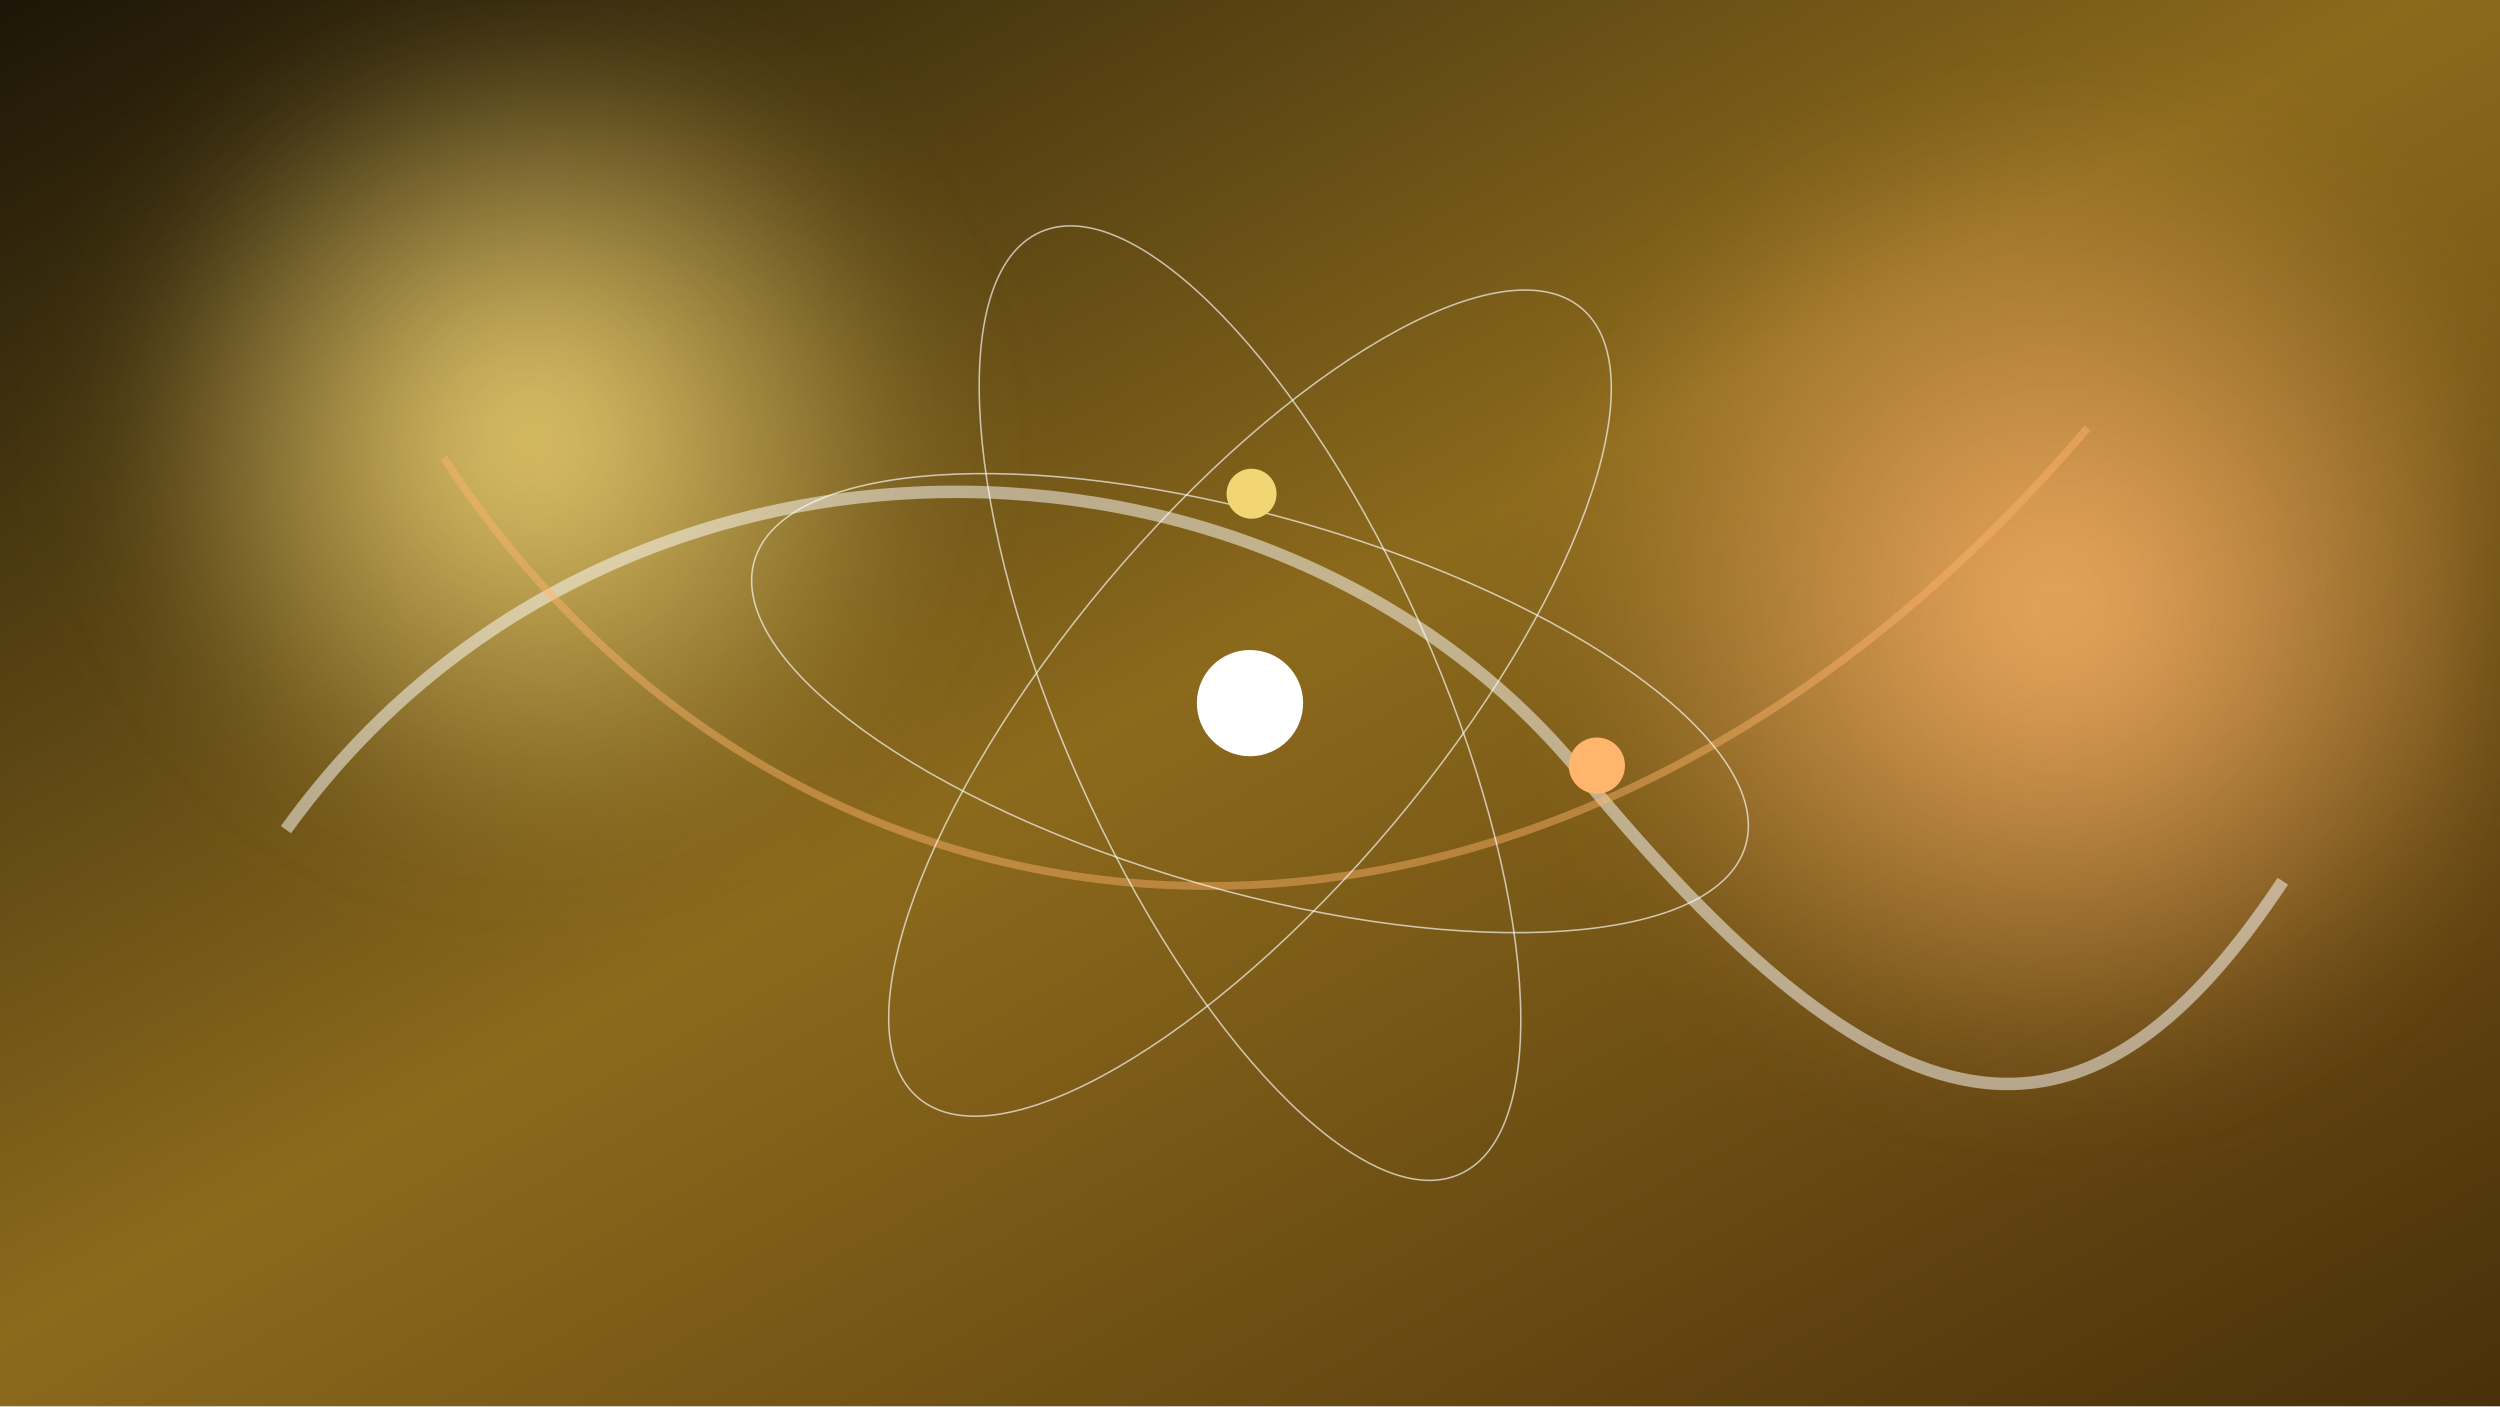
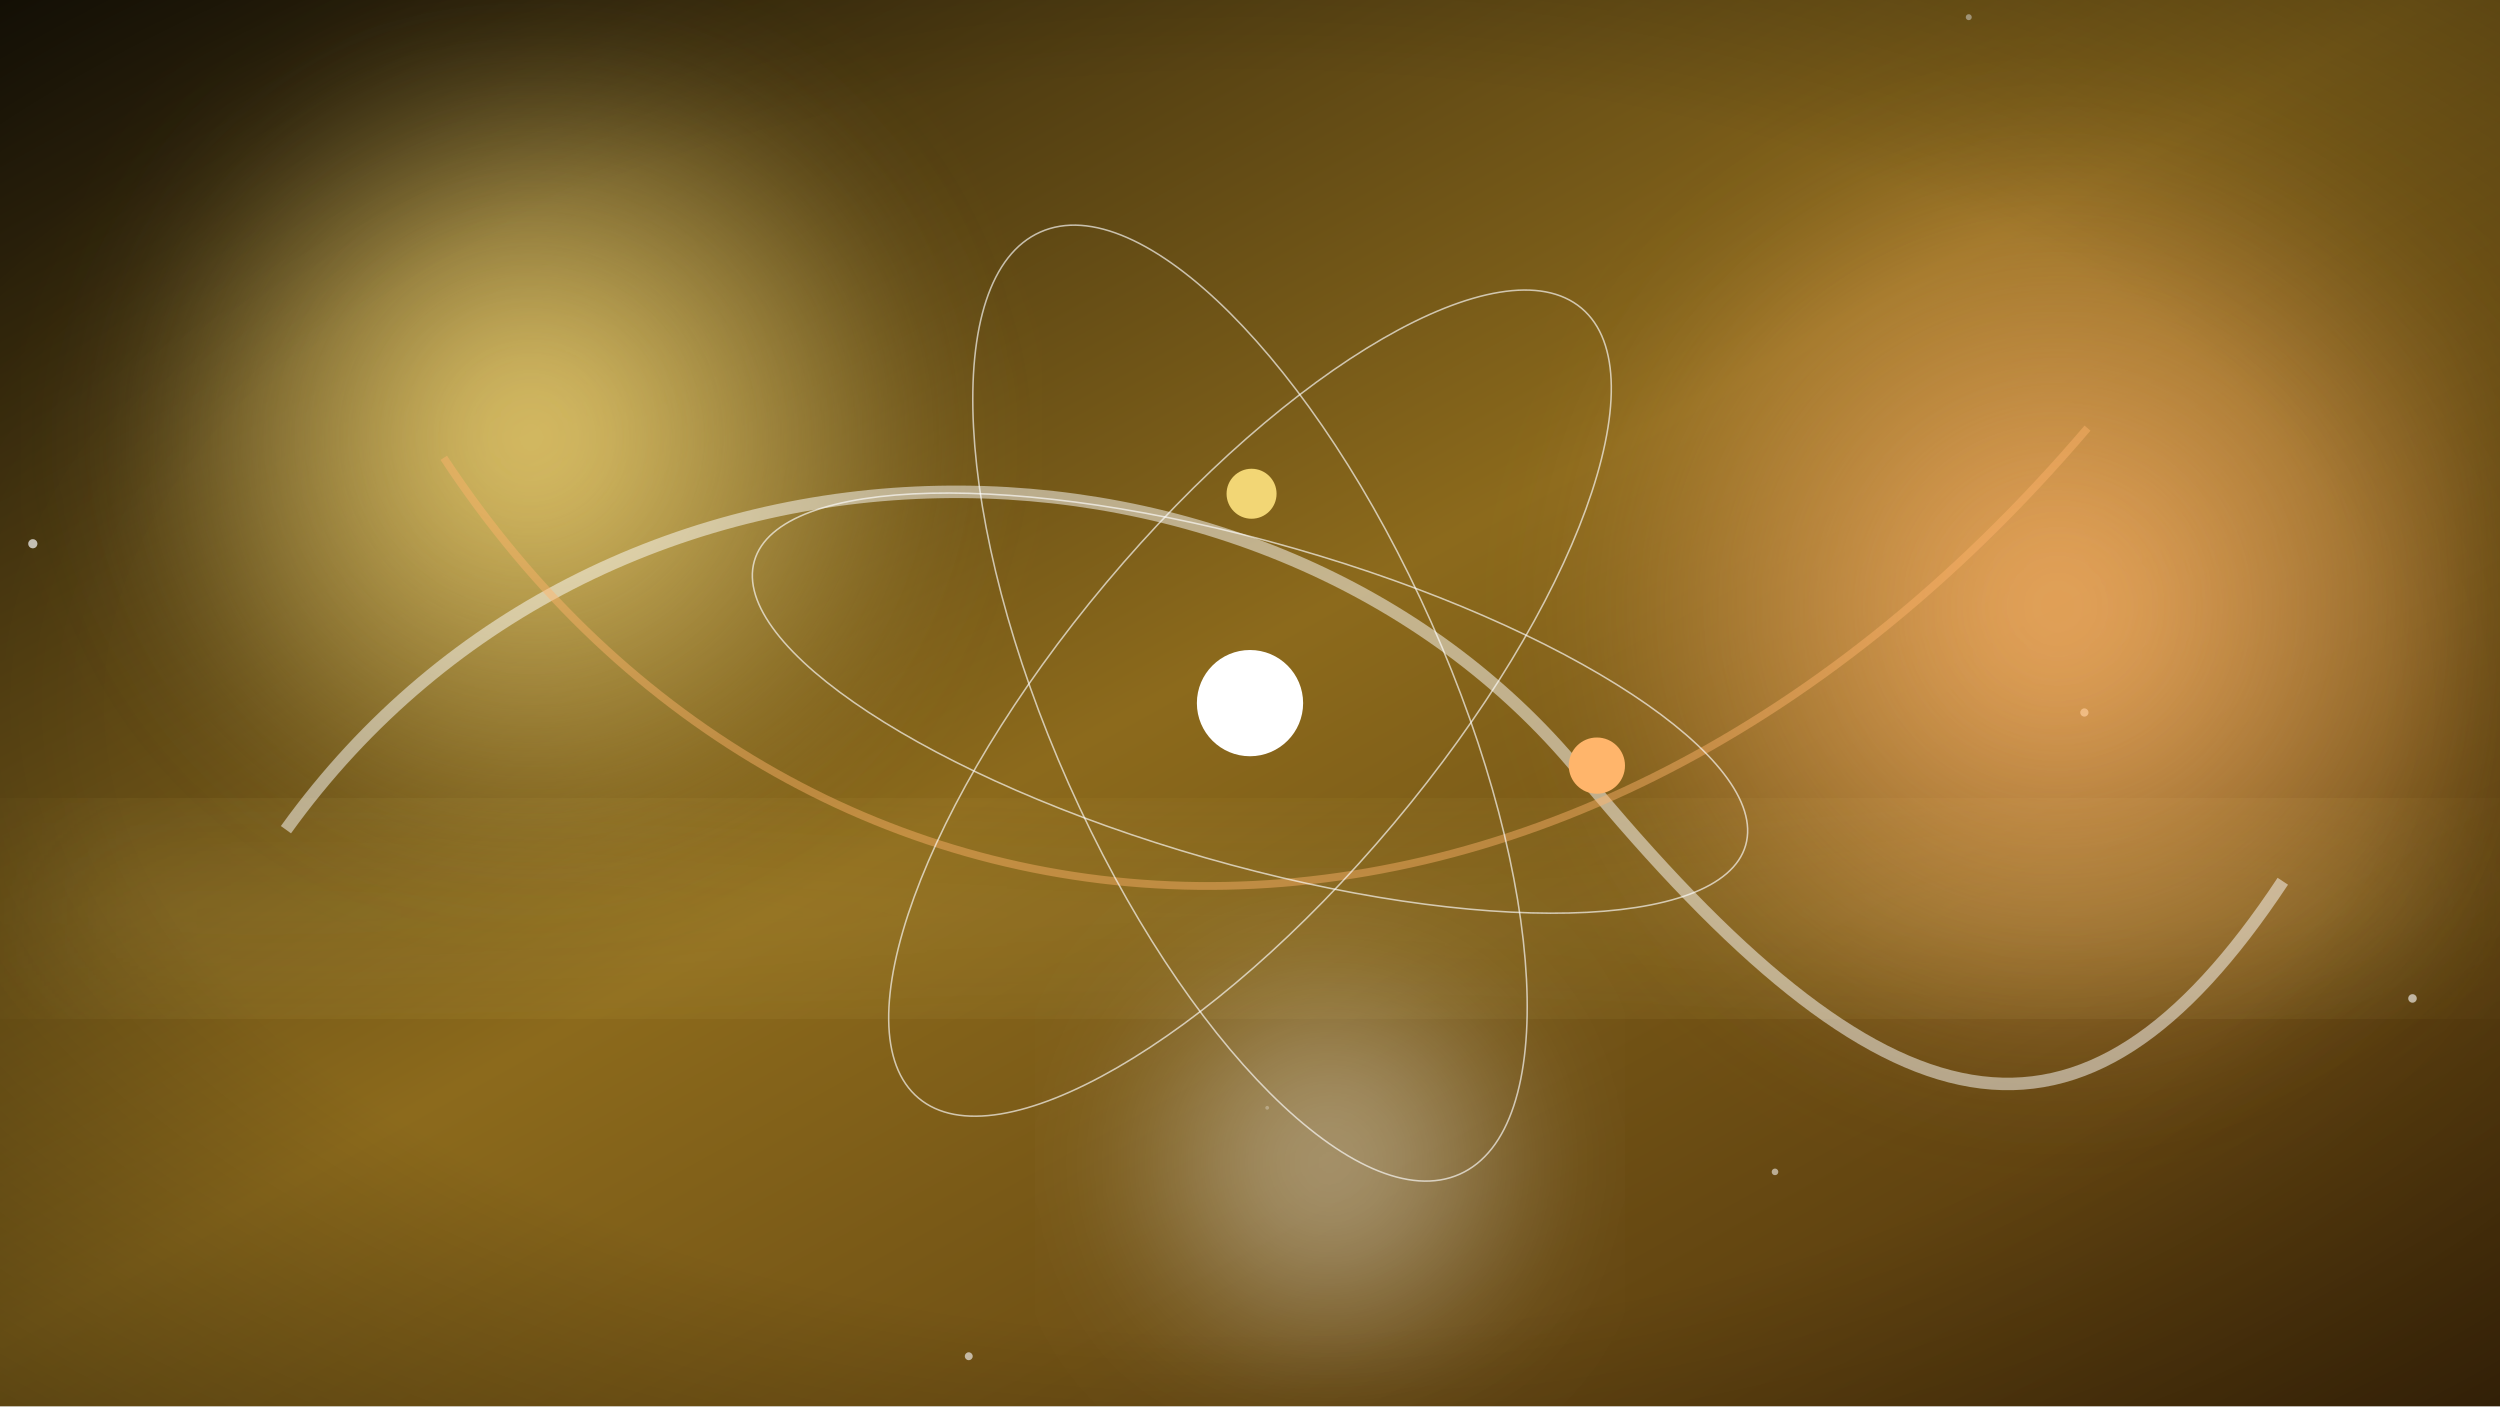
<svg xmlns="http://www.w3.org/2000/svg" viewBox="0 0 1600 900" role="img" aria-labelledby="title desc">
  <defs>
    <linearGradient id="bg" x1="0" y1="0" x2="1" y2="1">
      <stop stop-color="#1c1608" />
      <stop offset=".48" stop-color="#8c6a1c" />
      <stop offset="1" stop-color="#4a2f0a" />
    </linearGradient>
    <radialGradient id="g1">
      <stop stop-color="#f2d675" stop-opacity=".95" />
      <stop offset="1" stop-color="#f2d675" stop-opacity="0" />
    </radialGradient>
    <radialGradient id="g2">
      <stop stop-color="#ffb56b" stop-opacity=".9" />
      <stop offset="1" stop-color="#ffb56b" stop-opacity="0" />
    </radialGradient>
+     <radialGradient id="g3">
+       <stop stop-color="#fff" stop-opacity=".5" />
+       <stop offset="1" stop-color="#fff" stop-opacity="0" />
+     </radialGradient>
+     <radialGradient id="vignette" cx=".5" cy=".5" r=".75">
+       <stop offset=".6" stop-color="#000" stop-opacity="0" />
+       <stop offset="1" stop-color="#000" stop-opacity=".38" />
+     </radialGradient>
    <filter id="blur">
      <feGaussianBlur stdDeviation="40" />
    </filter>
+     <filter id="blurSoft">
+       <feGaussianBlur stdDeviation="70" />
+     </filter>
  </defs>
  <rect width="1600" height="900" fill="url(#bg)" />
+   <circle cx="1136" cy="750" r="2.1" fill="#fff" opacity="0.33" />
+   <circle cx="1260" cy="11" r="1.9" fill="#fff" opacity="0.29" />
+   <circle cx="1544" cy="639" r="2.7" fill="#fff" opacity="0.44" />
+   <circle cx="811" cy="709" r="1.2" fill="#fff" opacity="0.15" />
+   <circle cx="620" cy="868" r="2.5" fill="#fff" opacity="0.40" />
+   <circle cx="1334" cy="456" r="2.6" fill="#fff" opacity="0.43" />
+   <circle cx="21" cy="348" r="2.9" fill="#fff" opacity="0.49" />
+   <circle cx="1136" cy="750" r="2.1" fill="#fff" opacity="0.33" />
+   <circle cx="1260" cy="11" r="1.9" fill="#fff" opacity="0.29" />
+   <circle cx="1544" cy="639" r="2.7" fill="#fff" opacity="0.44" />
+   <circle cx="811" cy="709" r="1.2" fill="#fff" opacity="0.15" />
+   <circle cx="620" cy="868" r="2.5" fill="#fff" opacity="0.40" />
+   <circle cx="1334" cy="456" r="2.6" fill="#fff" opacity="0.43" />
+   <circle cx="21" cy="348" r="2.9" fill="#fff" opacity="0.49" />
+   <path d="M-50 628C343 550 740 760 1653 523" fill="none" stroke="#f2d675" stroke-opacity=".22" stroke-width="140" filter="url(#blurSoft)" />
  <circle cx="340" cy="280" r="272" fill="url(#g1)" filter="url(#blur)" />
  <circle cx="1317" cy="388" r="320" fill="url(#g2)" filter="url(#blur)" />
+   <circle cx="851" cy="744" r="157" fill="url(#g3)" filter="url(#blur)" />
  <path d="M183 531C390 243 814 255 1011 494s321 265 450 70" fill="none" stroke="#fff" stroke-opacity=".5" stroke-width="8" />
  <path d="M284 293C514 643 990 680 1336 274" fill="none" stroke="#ffb56b" stroke-opacity=".45" stroke-width="5" />
  <g fill="none" stroke="#fff" stroke-opacity=".65">
-     <ellipse cx="800" cy="450" rx="330" ry="120" transform="rotate(16 800 450)" />
+     <ellipse cx="800" cy="450" rx="330" ry="103" transform="rotate(16 800 450)" />
    <ellipse cx="800" cy="450" rx="330" ry="120" transform="rotate(-50 800 450)" />
-     <ellipse cx="800" cy="450" rx="330" ry="120" transform="rotate(66 800 450)" />
+     <ellipse cx="800" cy="450" rx="330" ry="127" transform="rotate(66 800 450)" />
  </g>
  <circle cx="800" cy="450" r="34" fill="#fff" />
  <circle cx="801" cy="316" r="16" fill="#f2d675" />
  <circle cx="1022" cy="490" r="18" fill="#ffb56b" />
+   <rect width="1600" height="900" fill="url(#vignette)" />
</svg>
